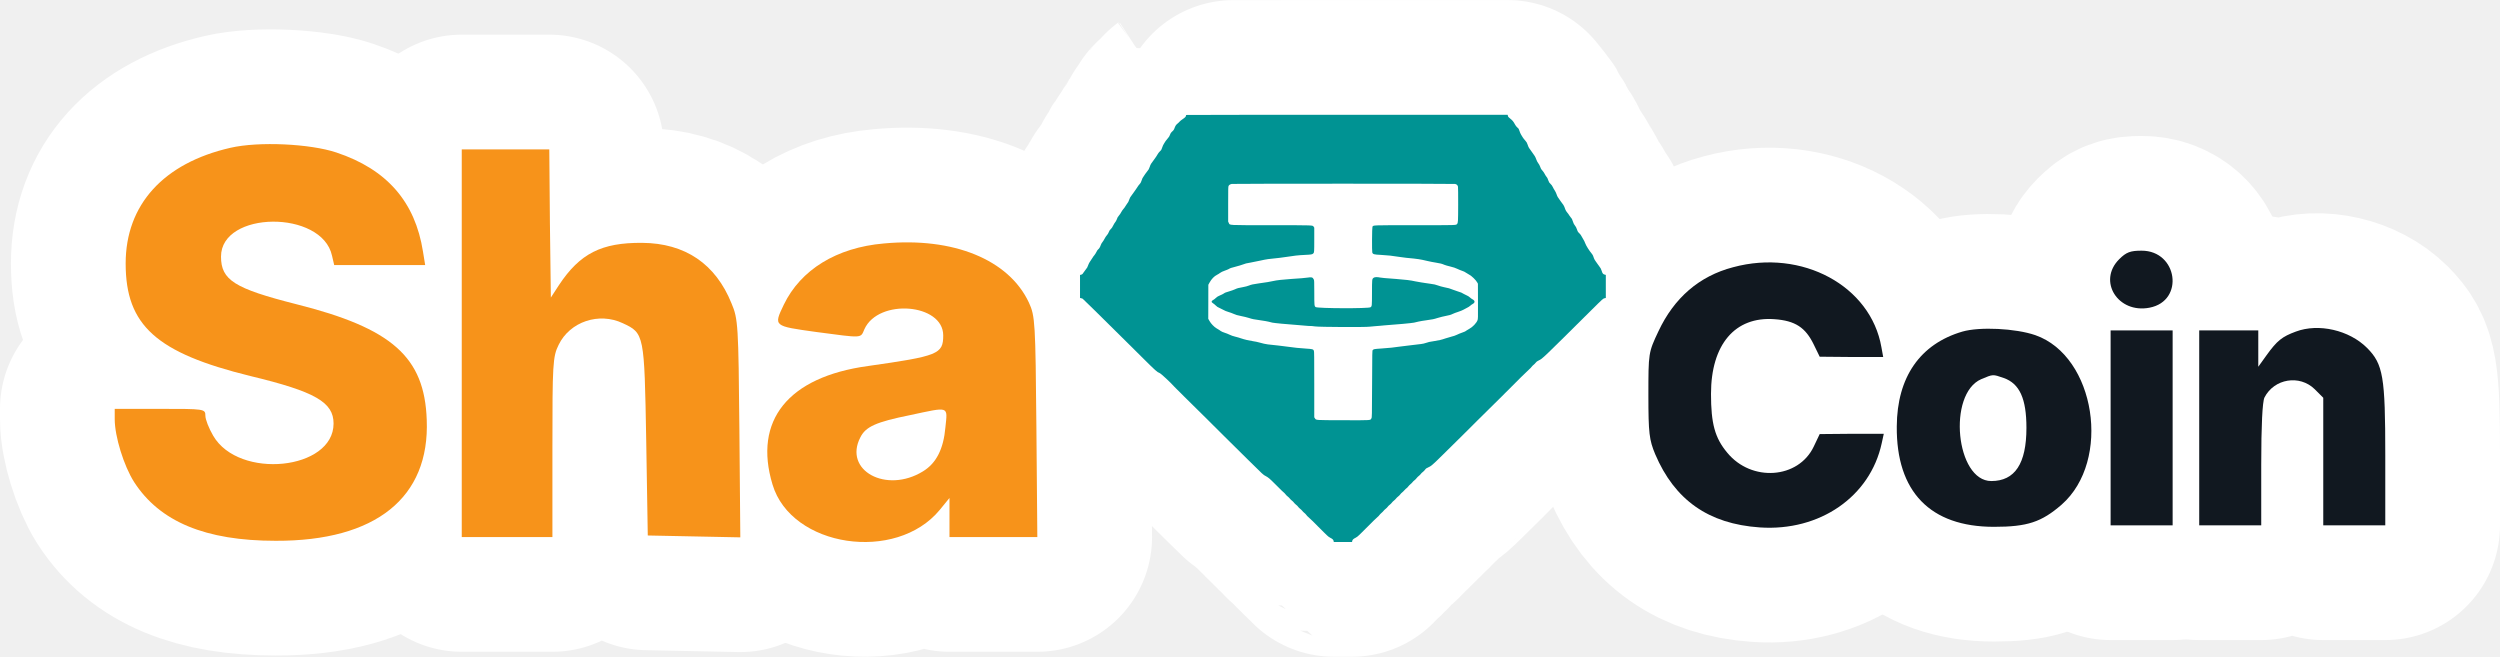
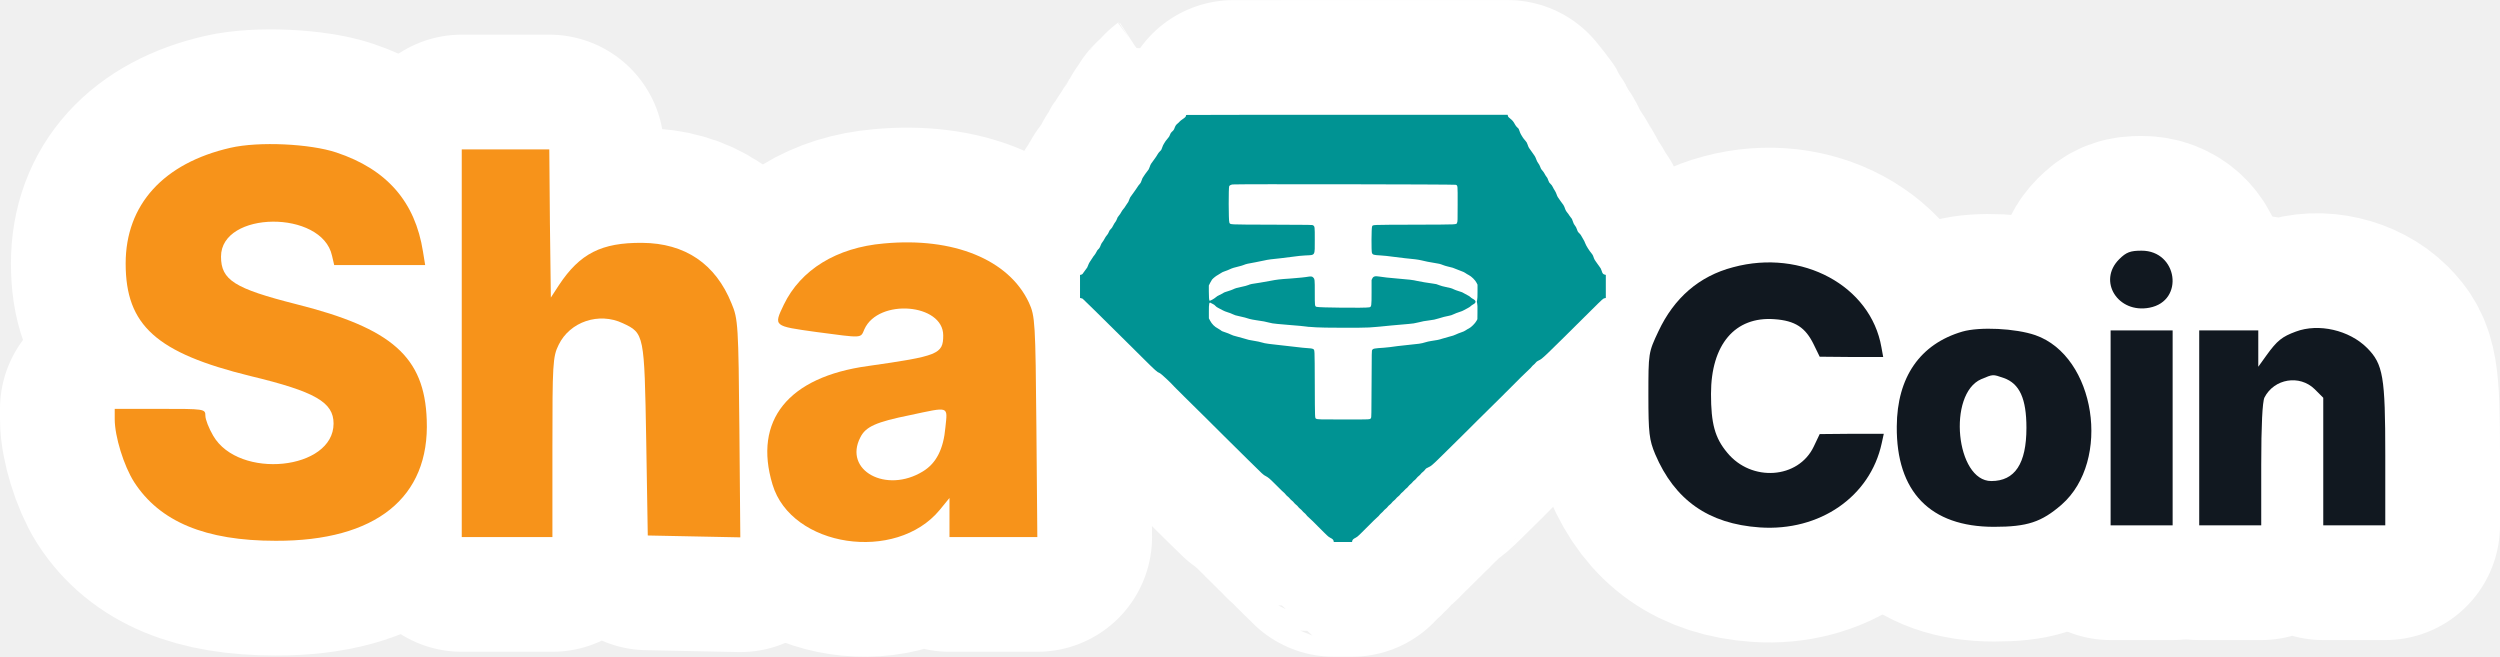
<svg xmlns="http://www.w3.org/2000/svg" viewBox="-16.145 -16.145 351.842 92.415" width="6.155in" height="1.617in">
  <g transform="translate(0.0 4.125) scale(0.4400046)">
    <g transform="translate(-46,338.6872) scale(0.1,-0.1)" fill="#fff" stroke="#fff" stroke-width="733.849" stroke-linejoin="round" stroke-linecap="round">
      <path d="M830 3375 c-214 -49 -335 -182 -335 -370 0 -198 98 -286 399 -360 208 -50 266 -84 266 -152 0 -149 -303 -180 -385 -39 -14 24 -25 52 -25 64 0 22 -3 22 -145 22 l-145 0 0 -33 c0 -55 29 -149 62 -201 82 -127 228 -188 453 -188 320 -1 493 138 483 387 -7 201 -111 293 -418 370 -197 50 -240 77 -240 152 0 147 323 150 355 3 l7 -30 145 0 146 0 -7 43 c-25 159 -115 263 -277 317 -84 28 -248 36 -339 15z" />
      <path d="M1570 2750 l0 -620 145 0 145 0 0 287 c0 266 1 290 20 328 36 74 129 105 205 69 69 -32 69 -35 75 -374 l5 -305 148 -3 148 -3 -3 348 c-3 328 -4 351 -25 400 -51 127 -149 193 -286 194 -130 1 -199 -34 -266 -135 l-26 -40 -3 237 -2 237 -140 0 -140 0 0 -620z" />
      <path d="M2920 3069 c-151 -13 -266 -84 -320 -196 -33 -69 -33 -68 103 -87 152 -20 142 -21 155 9 45 99 252 82 252 -20 0 -60 -16 -66 -241 -98 -255 -35 -367 -174 -305 -379 60 -201 395 -251 535 -81 l31 38 0 -63 0 -62 141 0 140 0 -3 353 c-3 333 -4 354 -24 397 -64 137 -241 210 -464 189z m197 -588 c-6 -69 -29 -115 -72 -141 -117 -72 -255 3 -200 109 17 34 50 49 159 71 127 27 120 30 113 -39z" />
    </g>
  </g>
  <g transform="translate(135.8527 0.0) scale(0.037)">
    <g transform="translate(0,1625) scale(0.1,-0.1)" fill="#fff" stroke="#fff" stroke-width="8726.947" stroke-linejoin="round">
      <path d="M4037 16243 c-4 -3 -7 -16 -7 -28 0 -35 -35 -71 -126 -131 -46 -30 -98 -72 -114 -92 -16 -20 -54 -57 -85 -81 -55 -44 -81 -85 -120 -193 -9 -26 -31 -60 -48 -75 -74 -66 -93 -92 -116 -158 -19 -53 -39 -84 -88 -138 -35 -38 -71 -83 -79 -99 -9 -17 -35 -58 -58 -92 -25 -37 -53 -96 -70 -151 -26 -82 -33 -95 -87 -145 -36 -35 -71 -81 -94 -124 -20 -38 -75 -121 -123 -184 -125 -164 -138 -185 -172 -287 -25 -76 -41 -104 -86 -156 -31 -35 -67 -84 -82 -109 -14 -25 -40 -63 -57 -85 -41 -52 -57 -83 -89 -181 -20 -62 -36 -89 -67 -120 -22 -21 -59 -70 -81 -107 -21 -37 -52 -82 -67 -100 -16 -18 -53 -70 -83 -117 -30 -47 -73 -106 -95 -132 -26 -30 -49 -71 -63 -115 -30 -89 -51 -130 -95 -183 -20 -24 -48 -66 -62 -94 -14 -27 -47 -72 -73 -100 -26 -28 -63 -83 -83 -121 -19 -39 -55 -93 -80 -120 -49 -56 -67 -86 -91 -160 -9 -28 -35 -73 -57 -100 -23 -28 -59 -87 -80 -133 -28 -59 -52 -95 -88 -128 -39 -36 -56 -62 -77 -118 -19 -48 -43 -87 -75 -121 -26 -28 -65 -87 -87 -133 -23 -45 -59 -103 -81 -128 -23 -27 -48 -70 -60 -106 -27 -80 -64 -142 -101 -168 -18 -13 -44 -51 -66 -98 -20 -42 -56 -98 -79 -125 -24 -26 -58 -73 -75 -105 -18 -31 -55 -87 -82 -124 -28 -38 -59 -96 -72 -135 -31 -91 -46 -118 -99 -180 -25 -29 -61 -79 -81 -110 -38 -63 -54 -77 -104 -88 l-32 -7 0 -438 0 -438 37 -7 c21 -3 48 -12 61 -19 18 -10 680 -661 1653 -1626 80 -80 366 -363 635 -630 502 -498 542 -535 640 -572 53 -20 415 -356 559 -519 17 -19 52 -54 78 -79 26 -25 98 -96 160 -158 62 -62 123 -124 137 -138 37 -37 802 -791 937 -925 65 -63 134 -132 153 -153 19 -21 211 -212 427 -425 216 -212 640 -631 942 -931 543 -537 552 -546 640 -590 97 -50 156 -99 344 -288 242 -243 365 -362 374 -362 5 0 23 -22 42 -48 19 -27 56 -64 83 -83 26 -19 61 -53 78 -76 16 -23 52 -57 78 -77 27 -19 62 -54 78 -77 16 -23 52 -59 81 -81 30 -21 65 -56 79 -78 14 -22 50 -57 79 -79 29 -22 66 -57 81 -78 15 -21 49 -55 76 -76 27 -21 65 -60 84 -87 20 -28 40 -50 46 -50 9 0 334 -317 398 -387 14 -16 45 -46 69 -68 24 -22 58 -56 75 -75 17 -19 51 -52 75 -75 24 -22 73 -70 110 -107 42 -43 89 -78 131 -98 85 -42 119 -75 126 -122 l7 -38 347 0 347 0 7 38 c7 47 41 80 126 122 42 20 89 55 131 98 37 37 86 85 110 107 24 23 58 56 75 75 17 19 51 53 75 75 24 22 55 52 69 68 64 70 389 387 398 387 6 0 26 22 46 50 19 27 57 66 84 87 27 21 61 55 76 76 15 21 52 56 81 78 29 22 65 57 79 79 14 22 49 57 79 78 29 22 65 58 81 81 16 23 51 58 78 77 26 20 62 54 78 77 17 23 52 57 78 76 27 19 64 56 83 82 18 26 48 57 66 69 18 12 58 51 89 86 30 35 69 72 86 81 16 10 45 39 63 65 19 26 56 64 83 85 27 21 61 55 77 76 15 22 49 55 76 74 26 19 64 56 83 84 20 27 58 65 85 84 26 19 60 53 74 74 15 22 46 53 71 70 24 17 64 57 88 88 38 50 54 62 123 91 108 45 161 91 551 476 184 182 512 505 727 717 216 213 408 404 427 425 19 21 88 90 153 153 135 134 900 888 937 925 14 14 75 76 137 138 62 62 134 133 160 158 26 25 62 60 78 79 63 70 663 659 689 677 16 10 45 41 67 70 21 29 58 66 82 84 24 17 60 53 79 79 29 39 54 57 120 89 144 69 125 51 2039 1951 402 399 410 406 472 416 l37 7 0 439 0 439 -27 6 c-74 15 -101 45 -129 144 -22 73 -48 123 -88 168 -19 20 -47 60 -64 89 -17 28 -51 76 -75 106 -25 31 -54 81 -66 114 -12 32 -28 76 -36 99 -9 23 -30 59 -49 80 -98 116 -216 304 -250 398 -19 53 -50 118 -70 144 -19 27 -49 78 -65 113 -20 44 -47 81 -87 120 -54 50 -63 64 -92 150 -24 68 -45 109 -77 147 -32 39 -52 76 -70 133 -31 101 -47 131 -95 183 -20 22 -47 59 -58 81 -11 22 -43 66 -70 97 -30 34 -59 80 -71 115 -12 32 -28 77 -37 100 -8 23 -25 55 -37 72 -12 17 -60 83 -107 146 -111 152 -125 175 -156 269 -15 43 -46 107 -70 142 -24 35 -57 93 -73 129 -21 46 -47 82 -86 118 -47 44 -59 64 -80 125 -30 88 -39 106 -82 158 -19 23 -47 69 -63 103 -16 33 -53 86 -81 117 -50 55 -66 85 -103 187 -10 26 -36 71 -59 99 -27 34 -54 88 -78 155 -33 90 -51 120 -152 256 -129 173 -133 179 -173 296 -24 71 -39 96 -89 151 -34 36 -76 91 -94 120 -18 30 -48 79 -66 108 -18 29 -45 90 -59 137 -24 77 -31 88 -81 131 -36 32 -66 70 -91 118 -55 105 -95 154 -182 222 -66 52 -78 66 -86 102 l-10 42 -6111 0 c-3362 0 -6115 -3 -6118 -7z" />
    </g>
  </g>
  <g transform="translate(215.8527 19.125) scale(0.4156634)">
    <g transform="translate(-45.52095,350) scale(0.1,-0.1)" fill="#fff" stroke="#fff" stroke-width="776.823" stroke-linejoin="round" stroke-linecap="round">
      <path d="M2049 3471 c-74 -74 -4 -185 103 -164 119 23 95 193 -27 193 -38 0 -52 -5 -76 -29z" />
      <path d="M742 3444 c-115 -30 -200 -104 -253 -217 -34 -72 -34 -73 -34 -217 0 -128 3 -151 23 -199 66 -155 180 -236 354 -248 203 -14 374 104 413 285 l7 32 -109 0 -108 -1 -20 -42 c-52 -110 -211 -121 -293 -21 -42 50 -55 99 -55 199 0 167 81 263 215 253 70 -5 105 -28 133 -86 l20 -41 107 -1 108 0 -6 33 c-36 208 -269 334 -502 271z" />
      <path d="M1518 3226 c-143 -42 -221 -154 -222 -321 -2 -221 113 -340 329 -340 113 0 161 16 229 75 170 149 115 503 -89 574 -67 23 -188 29 -247 12z m140 -157 c54 -19 77 -70 77 -169 0 -121 -39 -180 -119 -180 -120 0 -149 295 -34 345 41 17 38 17 76 4z" />
      <path d="M2647 3226 c-46 -17 -63 -30 -99 -80 l-28 -39 0 61 0 62 -100 0 -100 0 0 -330 0 -330 105 0 105 0 0 206 c0 131 4 213 11 227 33 64 119 78 170 28 l29 -29 0 -216 0 -216 105 0 105 0 0 238 c0 265 -7 308 -62 363 -60 60 -164 84 -241 55z" />
      <path d="M2020 2900 l0 -330 105 0 105 0 0 330 0 330 -105 0 -105 0 0 -330z" />
    </g>
  </g>
  <g transform="translate(0.0 4.125) scale(0.4400046)">
    <g transform="translate(-46,338.6872) scale(0.1,-0.1)" fill="#fff" stroke="#fff" stroke-width="409.087" stroke-linejoin="round" stroke-linecap="round">
      <path d="M830 3375 c-214 -49 -335 -182 -335 -370 0 -198 98 -286 399 -360 208 -50 266 -84 266 -152 0 -149 -303 -180 -385 -39 -14 24 -25 52 -25 64 0 22 -3 22 -145 22 l-145 0 0 -33 c0 -55 29 -149 62 -201 82 -127 228 -188 453 -188 320 -1 493 138 483 387 -7 201 -111 293 -418 370 -197 50 -240 77 -240 152 0 147 323 150 355 3 l7 -30 145 0 146 0 -7 43 c-25 159 -115 263 -277 317 -84 28 -248 36 -339 15z" />
      <path d="M1570 2750 l0 -620 145 0 145 0 0 287 c0 266 1 290 20 328 36 74 129 105 205 69 69 -32 69 -35 75 -374 l5 -305 148 -3 148 -3 -3 348 c-3 328 -4 351 -25 400 -51 127 -149 193 -286 194 -130 1 -199 -34 -266 -135 l-26 -40 -3 237 -2 237 -140 0 -140 0 0 -620z" />
      <path d="M2920 3069 c-151 -13 -266 -84 -320 -196 -33 -69 -33 -68 103 -87 152 -20 142 -21 155 9 45 99 252 82 252 -20 0 -60 -16 -66 -241 -98 -255 -35 -367 -174 -305 -379 60 -201 395 -251 535 -81 l31 38 0 -63 0 -62 141 0 140 0 -3 353 c-3 333 -4 354 -24 397 -64 137 -241 210 -464 189z m197 -588 c-6 -69 -29 -115 -72 -141 -117 -72 -255 3 -200 109 17 34 50 49 159 71 127 27 120 30 113 -39z" />
    </g>
  </g>
  <g transform="translate(135.8527 0.0) scale(0.037)">
    <g transform="translate(0,1625) scale(0.1,-0.1)" fill="#fff" stroke="#fff" stroke-width="4864.865" stroke-linejoin="round">
      <path d="M4037 16243 c-4 -3 -7 -16 -7 -28 0 -35 -35 -71 -126 -131 -46 -30 -98 -72 -114 -92 -16 -20 -54 -57 -85 -81 -55 -44 -81 -85 -120 -193 -9 -26 -31 -60 -48 -75 -74 -66 -93 -92 -116 -158 -19 -53 -39 -84 -88 -138 -35 -38 -71 -83 -79 -99 -9 -17 -35 -58 -58 -92 -25 -37 -53 -96 -70 -151 -26 -82 -33 -95 -87 -145 -36 -35 -71 -81 -94 -124 -20 -38 -75 -121 -123 -184 -125 -164 -138 -185 -172 -287 -25 -76 -41 -104 -86 -156 -31 -35 -67 -84 -82 -109 -14 -25 -40 -63 -57 -85 -41 -52 -57 -83 -89 -181 -20 -62 -36 -89 -67 -120 -22 -21 -59 -70 -81 -107 -21 -37 -52 -82 -67 -100 -16 -18 -53 -70 -83 -117 -30 -47 -73 -106 -95 -132 -26 -30 -49 -71 -63 -115 -30 -89 -51 -130 -95 -183 -20 -24 -48 -66 -62 -94 -14 -27 -47 -72 -73 -100 -26 -28 -63 -83 -83 -121 -19 -39 -55 -93 -80 -120 -49 -56 -67 -86 -91 -160 -9 -28 -35 -73 -57 -100 -23 -28 -59 -87 -80 -133 -28 -59 -52 -95 -88 -128 -39 -36 -56 -62 -77 -118 -19 -48 -43 -87 -75 -121 -26 -28 -65 -87 -87 -133 -23 -45 -59 -103 -81 -128 -23 -27 -48 -70 -60 -106 -27 -80 -64 -142 -101 -168 -18 -13 -44 -51 -66 -98 -20 -42 -56 -98 -79 -125 -24 -26 -58 -73 -75 -105 -18 -31 -55 -87 -82 -124 -28 -38 -59 -96 -72 -135 -31 -91 -46 -118 -99 -180 -25 -29 -61 -79 -81 -110 -38 -63 -54 -77 -104 -88 l-32 -7 0 -438 0 -438 37 -7 c21 -3 48 -12 61 -19 18 -10 680 -661 1653 -1626 80 -80 366 -363 635 -630 502 -498 542 -535 640 -572 53 -20 415 -356 559 -519 17 -19 52 -54 78 -79 26 -25 98 -96 160 -158 62 -62 123 -124 137 -138 37 -37 802 -791 937 -925 65 -63 134 -132 153 -153 19 -21 211 -212 427 -425 216 -212 640 -631 942 -931 543 -537 552 -546 640 -590 97 -50 156 -99 344 -288 242 -243 365 -362 374 -362 5 0 23 -22 42 -48 19 -27 56 -64 83 -83 26 -19 61 -53 78 -76 16 -23 52 -57 78 -77 27 -19 62 -54 78 -77 16 -23 52 -59 81 -81 30 -21 65 -56 79 -78 14 -22 50 -57 79 -79 29 -22 66 -57 81 -78 15 -21 49 -55 76 -76 27 -21 65 -60 84 -87 20 -28 40 -50 46 -50 9 0 334 -317 398 -387 14 -16 45 -46 69 -68 24 -22 58 -56 75 -75 17 -19 51 -52 75 -75 24 -22 73 -70 110 -107 42 -43 89 -78 131 -98 85 -42 119 -75 126 -122 l7 -38 347 0 347 0 7 38 c7 47 41 80 126 122 42 20 89 55 131 98 37 37 86 85 110 107 24 23 58 56 75 75 17 19 51 53 75 75 24 22 55 52 69 68 64 70 389 387 398 387 6 0 26 22 46 50 19 27 57 66 84 87 27 21 61 55 76 76 15 21 52 56 81 78 29 22 65 57 79 79 14 22 49 57 79 78 29 22 65 58 81 81 16 23 51 58 78 77 26 20 62 54 78 77 17 23 52 57 78 76 27 19 64 56 83 82 18 26 48 57 66 69 18 12 58 51 89 86 30 35 69 72 86 81 16 10 45 39 63 65 19 26 56 64 83 85 27 21 61 55 77 76 15 22 49 55 76 74 26 19 64 56 83 84 20 27 58 65 85 84 26 19 60 53 74 74 15 22 46 53 71 70 24 17 64 57 88 88 38 50 54 62 123 91 108 45 161 91 551 476 184 182 512 505 727 717 216 213 408 404 427 425 19 21 88 90 153 153 135 134 900 888 937 925 14 14 75 76 137 138 62 62 134 133 160 158 26 25 62 60 78 79 63 70 663 659 689 677 16 10 45 41 67 70 21 29 58 66 82 84 24 17 60 53 79 79 29 39 54 57 120 89 144 69 125 51 2039 1951 402 399 410 406 472 416 l37 7 0 439 0 439 -27 6 c-74 15 -101 45 -129 144 -22 73 -48 123 -88 168 -19 20 -47 60 -64 89 -17 28 -51 76 -75 106 -25 31 -54 81 -66 114 -12 32 -28 76 -36 99 -9 23 -30 59 -49 80 -98 116 -216 304 -250 398 -19 53 -50 118 -70 144 -19 27 -49 78 -65 113 -20 44 -47 81 -87 120 -54 50 -63 64 -92 150 -24 68 -45 109 -77 147 -32 39 -52 76 -70 133 -31 101 -47 131 -95 183 -20 22 -47 59 -58 81 -11 22 -43 66 -70 97 -30 34 -59 80 -71 115 -12 32 -28 77 -37 100 -8 23 -25 55 -37 72 -12 17 -60 83 -107 146 -111 152 -125 175 -156 269 -15 43 -46 107 -70 142 -24 35 -57 93 -73 129 -21 46 -47 82 -86 118 -47 44 -59 64 -80 125 -30 88 -39 106 -82 158 -19 23 -47 69 -63 103 -16 33 -53 86 -81 117 -50 55 -66 85 -103 187 -10 26 -36 71 -59 99 -27 34 -54 88 -78 155 -33 90 -51 120 -152 256 -129 173 -133 179 -173 296 -24 71 -39 96 -89 151 -34 36 -76 91 -94 120 -18 30 -48 79 -66 108 -18 29 -45 90 -59 137 -24 77 -31 88 -81 131 -36 32 -66 70 -91 118 -55 105 -95 154 -182 222 -66 52 -78 66 -86 102 l-10 42 -6111 0 c-3362 0 -6115 -3 -6118 -7z" />
    </g>
  </g>
  <g transform="translate(215.8527 19.125) scale(0.4156634)">
    <g transform="translate(-45.52095,350) scale(0.1,-0.1)" fill="#fff" stroke="#fff" stroke-width="433.043" stroke-linejoin="round" stroke-linecap="round">
      <path d="M2049 3471 c-74 -74 -4 -185 103 -164 119 23 95 193 -27 193 -38 0 -52 -5 -76 -29z" />
      <path d="M742 3444 c-115 -30 -200 -104 -253 -217 -34 -72 -34 -73 -34 -217 0 -128 3 -151 23 -199 66 -155 180 -236 354 -248 203 -14 374 104 413 285 l7 32 -109 0 -108 -1 -20 -42 c-52 -110 -211 -121 -293 -21 -42 50 -55 99 -55 199 0 167 81 263 215 253 70 -5 105 -28 133 -86 l20 -41 107 -1 108 0 -6 33 c-36 208 -269 334 -502 271z" />
      <path d="M1518 3226 c-143 -42 -221 -154 -222 -321 -2 -221 113 -340 329 -340 113 0 161 16 229 75 170 149 115 503 -89 574 -67 23 -188 29 -247 12z m140 -157 c54 -19 77 -70 77 -169 0 -121 -39 -180 -119 -180 -120 0 -149 295 -34 345 41 17 38 17 76 4z" />
      <path d="M2647 3226 c-46 -17 -63 -30 -99 -80 l-28 -39 0 61 0 62 -100 0 -100 0 0 -330 0 -330 105 0 105 0 0 206 c0 131 4 213 11 227 33 64 119 78 170 28 l29 -29 0 -216 0 -216 105 0 105 0 0 238 c0 265 -7 308 -62 363 -60 60 -164 84 -241 55z" />
      <path d="M2020 2900 l0 -330 105 0 105 0 0 330 0 330 -105 0 -105 0 0 -330z" />
    </g>
  </g>
  <g transform="translate(0.0 4.125) scale(0.4400046)">
    <g transform="translate(-46,338.6872) scale(0.1,-0.1)" fill="#F7931A">
      <path d="M830 3375 c-214 -49 -335 -182 -335 -370 0 -198 98 -286 399 -360 208 -50 266 -84 266 -152 0 -149 -303 -180 -385 -39 -14 24 -25 52 -25 64 0 22 -3 22 -145 22 l-145 0 0 -33 c0 -55 29 -149 62 -201 82 -127 228 -188 453 -188 320 -1 493 138 483 387 -7 201 -111 293 -418 370 -197 50 -240 77 -240 152 0 147 323 150 355 3 l7 -30 145 0 146 0 -7 43 c-25 159 -115 263 -277 317 -84 28 -248 36 -339 15z" />
      <path d="M1570 2750 l0 -620 145 0 145 0 0 287 c0 266 1 290 20 328 36 74 129 105 205 69 69 -32 69 -35 75 -374 l5 -305 148 -3 148 -3 -3 348 c-3 328 -4 351 -25 400 -51 127 -149 193 -286 194 -130 1 -199 -34 -266 -135 l-26 -40 -3 237 -2 237 -140 0 -140 0 0 -620z" />
      <path d="M2920 3069 c-151 -13 -266 -84 -320 -196 -33 -69 -33 -68 103 -87 152 -20 142 -21 155 9 45 99 252 82 252 -20 0 -60 -16 -66 -241 -98 -255 -35 -367 -174 -305 -379 60 -201 395 -251 535 -81 l31 38 0 -63 0 -62 141 0 140 0 -3 353 c-3 333 -4 354 -24 397 -64 137 -241 210 -464 189z m197 -588 c-6 -69 -29 -115 -72 -141 -117 -72 -255 3 -200 109 17 34 50 49 159 71 127 27 120 30 113 -39z" />
    </g>
  </g>
  <g transform="translate(135.8527 0.0) scale(0.037)">
    <g transform="translate(0,1625) scale(0.1,-0.1)" fill="#009393">
      <path d="M4037 16243 c-4 -3 -7 -16 -7 -28 0 -35 -35 -71 -126 -131 -46 -30 -98 -72 -114 -92 -16 -20 -54 -57 -85 -81 -55 -44 -81 -85 -120 -193 -9 -26 -31 -60 -48 -75 -74 -66 -93 -92 -116 -158 -19 -53 -39 -84 -88 -138 -35 -38 -71 -83 -79 -99 -9 -17 -35 -58 -58 -92 -25 -37 -53 -96 -70 -151 -26 -82 -33 -95 -87 -145 -36 -35 -71 -81 -94 -124 -20 -38 -75 -121 -123 -184 -125 -164 -138 -185 -172 -287 -25 -76 -41 -104 -86 -156 -31 -35 -67 -84 -82 -109 -14 -25 -40 -63 -57 -85 -41 -52 -57 -83 -89 -181 -20 -62 -36 -89 -67 -120 -22 -21 -59 -70 -81 -107 -21 -37 -52 -82 -67 -100 -16 -18 -53 -70 -83 -117 -30 -47 -73 -106 -95 -132 -26 -30 -49 -71 -63 -115 -30 -89 -51 -130 -95 -183 -20 -24 -48 -66 -62 -94 -14 -27 -47 -72 -73 -100 -26 -28 -63 -83 -83 -121 -19 -39 -55 -93 -80 -120 -49 -56 -67 -86 -91 -160 -9 -28 -35 -73 -57 -100 -23 -28 -59 -87 -80 -133 -28 -59 -52 -95 -88 -128 -39 -36 -56 -62 -77 -118 -19 -48 -43 -87 -75 -121 -26 -28 -65 -87 -87 -133 -23 -45 -59 -103 -81 -128 -23 -27 -48 -70 -60 -106 -27 -80 -64 -142 -101 -168 -18 -13 -44 -51 -66 -98 -20 -42 -56 -98 -79 -125 -24 -26 -58 -73 -75 -105 -18 -31 -55 -87 -82 -124 -28 -38 -59 -96 -72 -135 -31 -91 -46 -118 -99 -180 -25 -29 -61 -79 -81 -110 -38 -63 -54 -77 -104 -88 l-32 -7 0 -438 0 -438 37 -7 c21 -3 48 -12 61 -19 18 -10 680 -661 1653 -1626 80 -80 366 -363 635 -630 502 -498 542 -535 640 -572 53 -20 415 -356 559 -519 17 -19 52 -54 78 -79 26 -25 98 -96 160 -158 62 -62 123 -124 137 -138 37 -37 802 -791 937 -925 65 -63 134 -132 153 -153 19 -21 211 -212 427 -425 216 -212 640 -631 942 -931 543 -537 552 -546 640 -590 97 -50 156 -99 344 -288 242 -243 365 -362 374 -362 5 0 23 -22 42 -48 19 -27 56 -64 83 -83 26 -19 61 -53 78 -76 16 -23 52 -57 78 -77 27 -19 62 -54 78 -77 16 -23 52 -59 81 -81 30 -21 65 -56 79 -78 14 -22 50 -57 79 -79 29 -22 66 -57 81 -78 15 -21 49 -55 76 -76 27 -21 65 -60 84 -87 20 -28 40 -50 46 -50 9 0 334 -317 398 -387 14 -16 45 -46 69 -68 24 -22 58 -56 75 -75 17 -19 51 -52 75 -75 24 -22 73 -70 110 -107 42 -43 89 -78 131 -98 85 -42 119 -75 126 -122 l7 -38 347 0 347 0 7 38 c7 47 41 80 126 122 42 20 89 55 131 98 37 37 86 85 110 107 24 23 58 56 75 75 17 19 51 53 75 75 24 22 55 52 69 68 64 70 389 387 398 387 6 0 26 22 46 50 19 27 57 66 84 87 27 21 61 55 76 76 15 21 52 56 81 78 29 22 65 57 79 79 14 22 49 57 79 78 29 22 65 58 81 81 16 23 51 58 78 77 26 20 62 54 78 77 17 23 52 57 78 76 27 19 64 56 83 82 18 26 48 57 66 69 18 12 58 51 89 86 30 35 69 72 86 81 16 10 45 39 63 65 19 26 56 64 83 85 27 21 61 55 77 76 15 22 49 55 76 74 26 19 64 56 83 84 20 27 58 65 85 84 26 19 60 53 74 74 15 22 46 53 71 70 24 17 64 57 88 88 38 50 54 62 123 91 108 45 161 91 551 476 184 182 512 505 727 717 216 213 408 404 427 425 19 21 88 90 153 153 135 134 900 888 937 925 14 14 75 76 137 138 62 62 134 133 160 158 26 25 62 60 78 79 63 70 663 659 689 677 16 10 45 41 67 70 21 29 58 66 82 84 24 17 60 53 79 79 29 39 54 57 120 89 144 69 125 51 2039 1951 402 399 410 406 472 416 l37 7 0 439 0 439 -27 6 c-74 15 -101 45 -129 144 -22 73 -48 123 -88 168 -19 20 -47 60 -64 89 -17 28 -51 76 -75 106 -25 31 -54 81 -66 114 -12 32 -28 76 -36 99 -9 23 -30 59 -49 80 -98 116 -216 304 -250 398 -19 53 -50 118 -70 144 -19 27 -49 78 -65 113 -20 44 -47 81 -87 120 -54 50 -63 64 -92 150 -24 68 -45 109 -77 147 -32 39 -52 76 -70 133 -31 101 -47 131 -95 183 -20 22 -47 59 -58 81 -11 22 -43 66 -70 97 -30 34 -59 80 -71 115 -12 32 -28 77 -37 100 -8 23 -25 55 -37 72 -12 17 -60 83 -107 146 -111 152 -125 175 -156 269 -15 43 -46 107 -70 142 -24 35 -57 93 -73 129 -21 46 -47 82 -86 118 -47 44 -59 64 -80 125 -30 88 -39 106 -82 158 -19 23 -47 69 -63 103 -16 33 -53 86 -81 117 -50 55 -66 85 -103 187 -10 26 -36 71 -59 99 -27 34 -54 88 -78 155 -33 90 -51 120 -152 256 -129 173 -133 179 -173 296 -24 71 -39 96 -89 151 -34 36 -76 91 -94 120 -18 30 -48 79 -66 108 -18 29 -45 90 -59 137 -24 77 -31 88 -81 131 -36 32 -66 70 -91 118 -55 105 -95 154 -182 222 -66 52 -78 66 -86 102 l-10 42 -6111 0 c-3362 0 -6115 -3 -6118 -7z" />
    </g>
    <g transform="translate(0,1625) scale(0.1,-0.1)" fill="#fff">
-       <path d="M5773 13620 c-61 -13 -100 -36 -120 -73 -17 -30 -18 -80 -18 -697 l0 -665 25 -50 c46 -91 -90 -84 1630 -85 1636 -1 1556 2 1597 -59 l23 -34 0 -447 c0 -488 -1 -498 -38 -535 -37 -37 -77 -44 -323 -55 -231 -10 -448 -34 -699 -76 -80 -13 -194 -29 -255 -35 -428 -42 -495 -52 -734 -105 -135 -30 -300 -63 -366 -74 -169 -28 -209 -38 -305 -76 -47 -18 -165 -54 -263 -79 -189 -49 -211 -56 -269 -92 -20 -12 -89 -41 -154 -63 -84 -29 -133 -53 -177 -85 -33 -25 -84 -57 -112 -70 -107 -51 -215 -162 -290 -300 l-44 -81 -1 -647 -2 -648 49 -86 c56 -99 171 -219 262 -273 106 -63 115 -69 164 -105 31 -22 86 -46 150 -66 56 -17 141 -51 189 -75 57 -29 128 -53 210 -73 67 -16 168 -45 223 -65 118 -42 315 -88 473 -111 62 -8 152 -27 200 -41 133 -39 280 -72 347 -78 207 -20 644 -71 780 -91 213 -31 425 -53 680 -69 235 -15 267 -23 291 -81 12 -29 14 -227 14 -1283 l0 -1249 23 -34 c52 -79 -19 -74 1082 -77 1105 -3 1026 -8 1069 74 21 39 21 53 26 1305 5 1247 5 1267 25 1289 34 38 51 41 328 60 308 22 501 41 632 64 50 8 232 31 405 50 488 55 553 64 632 91 115 40 174 53 329 75 184 27 295 53 433 102 61 22 166 53 233 69 81 19 152 43 210 72 49 24 126 57 173 72 98 32 154 58 193 91 15 13 65 43 110 66 118 61 267 217 306 322 20 55 21 69 18 723 l-2 668 -29 52 c-49 88 -208 243 -296 288 -41 21 -100 57 -132 80 -37 28 -86 52 -145 70 -48 16 -132 50 -185 76 -74 36 -139 57 -266 88 -92 22 -190 50 -217 62 -101 44 -160 59 -323 84 -92 14 -241 43 -332 65 -293 69 -340 76 -805 120 -60 6 -175 21 -255 34 -247 41 -466 65 -695 76 -276 13 -314 24 -338 92 -16 45 -10 943 6 974 35 68 -68 64 1618 64 1617 0 1559 -2 1600 46 39 46 41 75 43 737 1 353 -2 660 -7 682 -11 55 -49 92 -109 104 -60 13 -8430 13 -8495 1z m5644 -3561 c52 -11 183 -23 610 -54 354 -26 551 -51 727 -91 59 -14 161 -32 225 -40 64 -8 134 -19 156 -24 22 -5 114 -18 205 -30 134 -18 184 -29 270 -61 58 -22 161 -51 229 -65 181 -36 235 -51 339 -95 51 -21 141 -53 200 -70 110 -32 150 -49 226 -97 24 -16 72 -39 107 -53 39 -15 83 -43 118 -75 31 -28 75 -61 98 -72 106 -54 106 -129 1 -183 -23 -12 -62 -40 -88 -65 -26 -24 -82 -60 -131 -82 -46 -21 -106 -53 -134 -71 -28 -17 -115 -52 -195 -78 -79 -25 -172 -60 -206 -78 -34 -18 -88 -39 -121 -45 -238 -50 -381 -84 -458 -110 -128 -42 -195 -56 -415 -85 -107 -14 -244 -37 -305 -51 -60 -14 -137 -32 -170 -40 -81 -18 -693 -75 -1125 -104 -85 -6 -162 -13 -171 -16 -9 -2 -88 -9 -175 -14 -88 -6 -186 -15 -219 -20 -136 -23 -1901 -15 -2074 10 -85 12 -169 19 -185 17 -17 -3 -85 1 -151 8 -66 8 -226 21 -355 30 -359 25 -857 72 -935 89 -38 9 -103 25 -144 36 -40 11 -173 34 -295 51 -266 37 -320 47 -456 92 -58 19 -188 51 -290 71 -150 30 -203 46 -280 81 -52 24 -146 58 -208 76 -76 22 -139 48 -195 81 -45 26 -113 60 -152 76 -53 20 -85 41 -131 87 -33 33 -81 72 -107 87 -73 42 -65 89 23 133 19 9 60 41 90 71 44 42 75 61 152 93 53 21 117 53 142 70 53 37 66 42 218 87 66 19 158 52 206 73 103 47 124 52 311 86 93 17 174 38 227 60 84 35 164 52 364 80 279 38 462 68 555 91 124 30 378 59 685 79 364 23 496 34 608 50 178 26 210 18 252 -66 19 -36 20 -61 21 -501 0 -498 2 -515 52 -552 72 -53 2014 -60 2087 -7 55 40 55 37 56 551 1 512 2 518 54 565 38 34 140 40 257 14z" />
+       <path d="M5805 13600 c-62 -9 -110 -32 -130 -64 -28 -42 -25 -1320 4 -1378 43 -91 -111 -82 1628 -88 1529 -5 1532 -5 1560 -26 63 -46 63 -42 63 -546 0 -625 27 -579 -356 -598 -140 -7 -300 -23 -487 -50 -153 -22 -351 -47 -440 -55 -333 -32 -523 -57 -631 -85 -61 -16 -217 -47 -346 -70 -291 -50 -357 -66 -443 -102 -37 -16 -116 -40 -175 -53 -168 -38 -279 -73 -361 -114 -42 -21 -121 -52 -176 -70 -69 -22 -117 -44 -153 -71 -29 -22 -83 -55 -120 -74 -63 -32 -168 -115 -220 -174 -13 -15 -46 -72 -73 -126 l-49 -99 0 -232 c0 -215 9 -328 28 -347 14 -14 179 77 234 128 36 33 79 61 133 84 44 18 99 46 123 62 68 45 90 54 221 92 67 20 148 49 180 65 82 41 167 66 341 100 96 19 188 44 241 65 86 36 119 43 449 91 96 14 263 43 370 65 265 52 379 66 765 90 94 6 225 17 292 25 67 8 141 15 165 15 23 0 97 9 163 20 185 31 220 28 264 -18 60 -63 61 -72 61 -576 0 -511 0 -515 64 -541 77 -32 1876 -49 2008 -19 85 19 88 40 88 579 l0 460 24 52 c42 89 108 108 276 79 124 -22 387 -51 630 -70 466 -37 658 -60 797 -95 89 -22 460 -84 603 -101 116 -13 151 -22 256 -66 49 -20 144 -46 235 -64 174 -34 229 -50 311 -91 31 -16 107 -44 170 -63 147 -45 155 -48 221 -90 31 -20 89 -51 129 -70 41 -18 89 -50 108 -71 19 -20 58 -48 85 -62 142 -72 147 -151 13 -219 -27 -13 -68 -43 -91 -66 -23 -22 -71 -54 -106 -70 -35 -16 -96 -48 -135 -73 -48 -29 -111 -55 -191 -79 -66 -20 -160 -56 -210 -81 -64 -31 -116 -49 -180 -60 -122 -22 -263 -58 -390 -100 -122 -40 -211 -58 -391 -80 -157 -19 -201 -27 -374 -70 -146 -36 -237 -51 -370 -60 -47 -4 -128 -10 -180 -16 -52 -5 -277 -25 -499 -44 -222 -20 -408 -38 -413 -41 -5 -3 -84 -10 -176 -15 -92 -5 -205 -13 -252 -19 -147 -17 -1850 -13 -2000 5 -69 8 -166 15 -216 15 -51 0 -127 7 -170 15 -44 8 -144 19 -224 25 -80 6 -293 24 -475 40 -181 16 -361 32 -400 35 -144 12 -233 27 -335 55 -114 32 -192 46 -461 85 -97 13 -216 37 -265 51 -49 15 -125 38 -169 51 -44 13 -147 37 -230 54 -120 24 -167 39 -235 73 -47 24 -135 58 -196 75 -61 18 -138 48 -170 67 -32 19 -104 56 -159 83 -75 37 -109 60 -134 91 -22 27 -54 52 -90 68 -31 14 -69 34 -84 44 -64 45 -77 -12 -76 -341 l1 -244 44 -85 c69 -131 173 -236 296 -298 37 -19 82 -47 100 -62 46 -40 77 -55 198 -92 58 -18 144 -52 191 -76 61 -31 124 -52 218 -74 73 -17 188 -48 256 -70 176 -56 263 -77 400 -95 111 -15 239 -43 422 -94 45 -12 222 -35 471 -61 219 -22 497 -54 617 -70 121 -17 279 -35 350 -40 338 -25 365 -29 398 -49 67 -41 61 61 67 -1331 5 -1342 3 -1295 52 -1321 50 -27 129 -29 1052 -29 1060 0 993 -4 1033 57 17 25 18 105 23 1294 5 1266 5 1268 26 1296 38 52 71 58 444 83 69 4 172 15 230 23 168 25 423 56 590 72 531 52 597 62 751 110 59 19 159 41 221 50 224 31 305 48 433 91 72 24 196 59 278 79 102 24 172 47 229 76 46 23 135 59 200 80 84 27 136 51 180 82 35 25 90 57 123 72 80 37 236 193 285 285 l35 65 3 271 c3 222 0 283 -12 332 -14 54 -15 67 -1 124 11 47 15 128 15 324 l0 261 -36 72 c-50 101 -195 244 -296 294 -40 19 -97 54 -127 76 -35 26 -86 51 -150 72 -53 17 -139 51 -192 75 -101 47 -167 67 -334 104 -55 12 -138 38 -184 57 -99 40 -158 54 -351 83 -152 23 -308 54 -473 95 -100 25 -314 53 -612 79 -93 9 -296 33 -450 55 -176 25 -354 44 -480 51 -266 14 -301 24 -331 97 -25 58 -20 952 5 1001 38 73 -101 66 1616 72 1723 6 1582 -1 1618 78 20 46 21 60 21 707 1 735 5 693 -67 732 -34 19 -8366 31 -8492 13z" />
    </g>
  </g>
  <g transform="translate(215.8527 19.125) scale(0.4156634)">
    <g transform="translate(-45.52095,350) scale(0.1,-0.1)" fill="#111820">
      <path d="M2049 3471 c-74 -74 -4 -185 103 -164 119 23 95 193 -27 193 -38 0 -52 -5 -76 -29z" />
      <path d="M742 3444 c-115 -30 -200 -104 -253 -217 -34 -72 -34 -73 -34 -217 0 -128 3 -151 23 -199 66 -155 180 -236 354 -248 203 -14 374 104 413 285 l7 32 -109 0 -108 -1 -20 -42 c-52 -110 -211 -121 -293 -21 -42 50 -55 99 -55 199 0 167 81 263 215 253 70 -5 105 -28 133 -86 l20 -41 107 -1 108 0 -6 33 c-36 208 -269 334 -502 271z" />
      <path d="M1518 3226 c-143 -42 -221 -154 -222 -321 -2 -221 113 -340 329 -340 113 0 161 16 229 75 170 149 115 503 -89 574 -67 23 -188 29 -247 12z m140 -157 c54 -19 77 -70 77 -169 0 -121 -39 -180 -119 -180 -120 0 -149 295 -34 345 41 17 38 17 76 4z" />
      <path d="M2647 3226 c-46 -17 -63 -30 -99 -80 l-28 -39 0 61 0 62 -100 0 -100 0 0 -330 0 -330 105 0 105 0 0 206 c0 131 4 213 11 227 33 64 119 78 170 28 l29 -29 0 -216 0 -216 105 0 105 0 0 238 c0 265 -7 308 -62 363 -60 60 -164 84 -241 55z" />
      <path d="M2020 2900 l0 -330 105 0 105 0 0 330 0 330 -105 0 -105 0 0 -330z" />
    </g>
  </g>
</svg>
